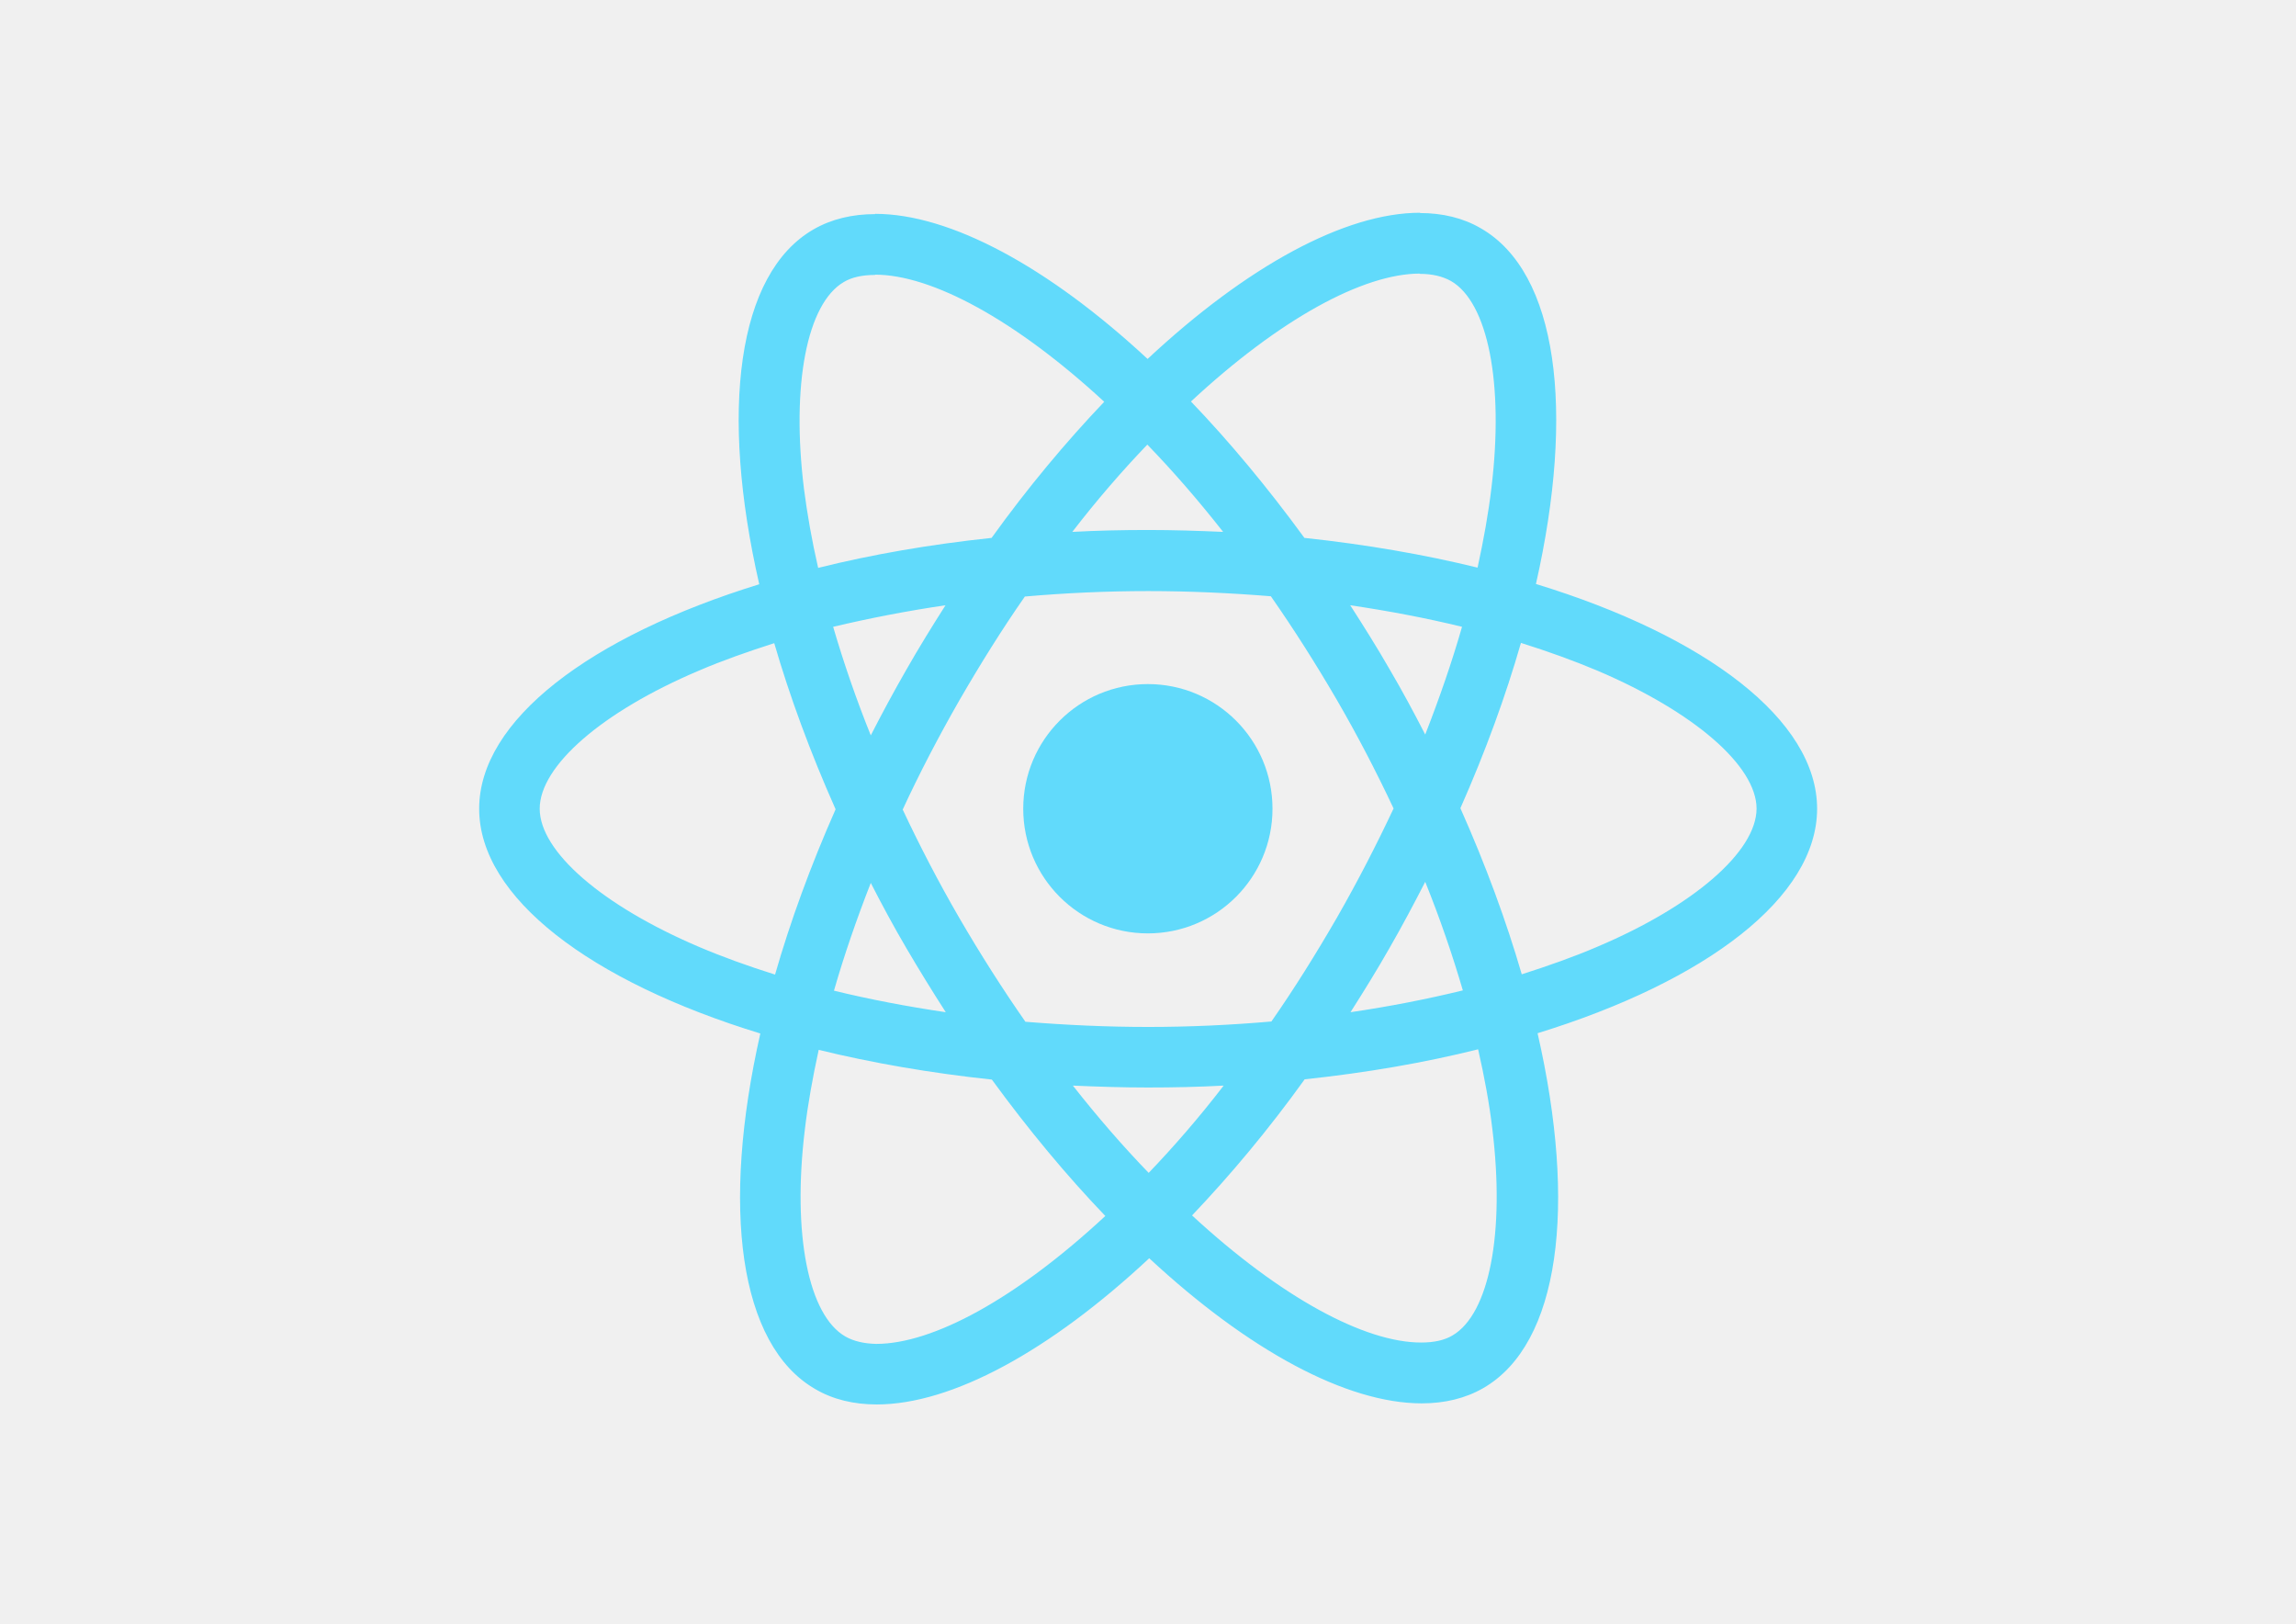
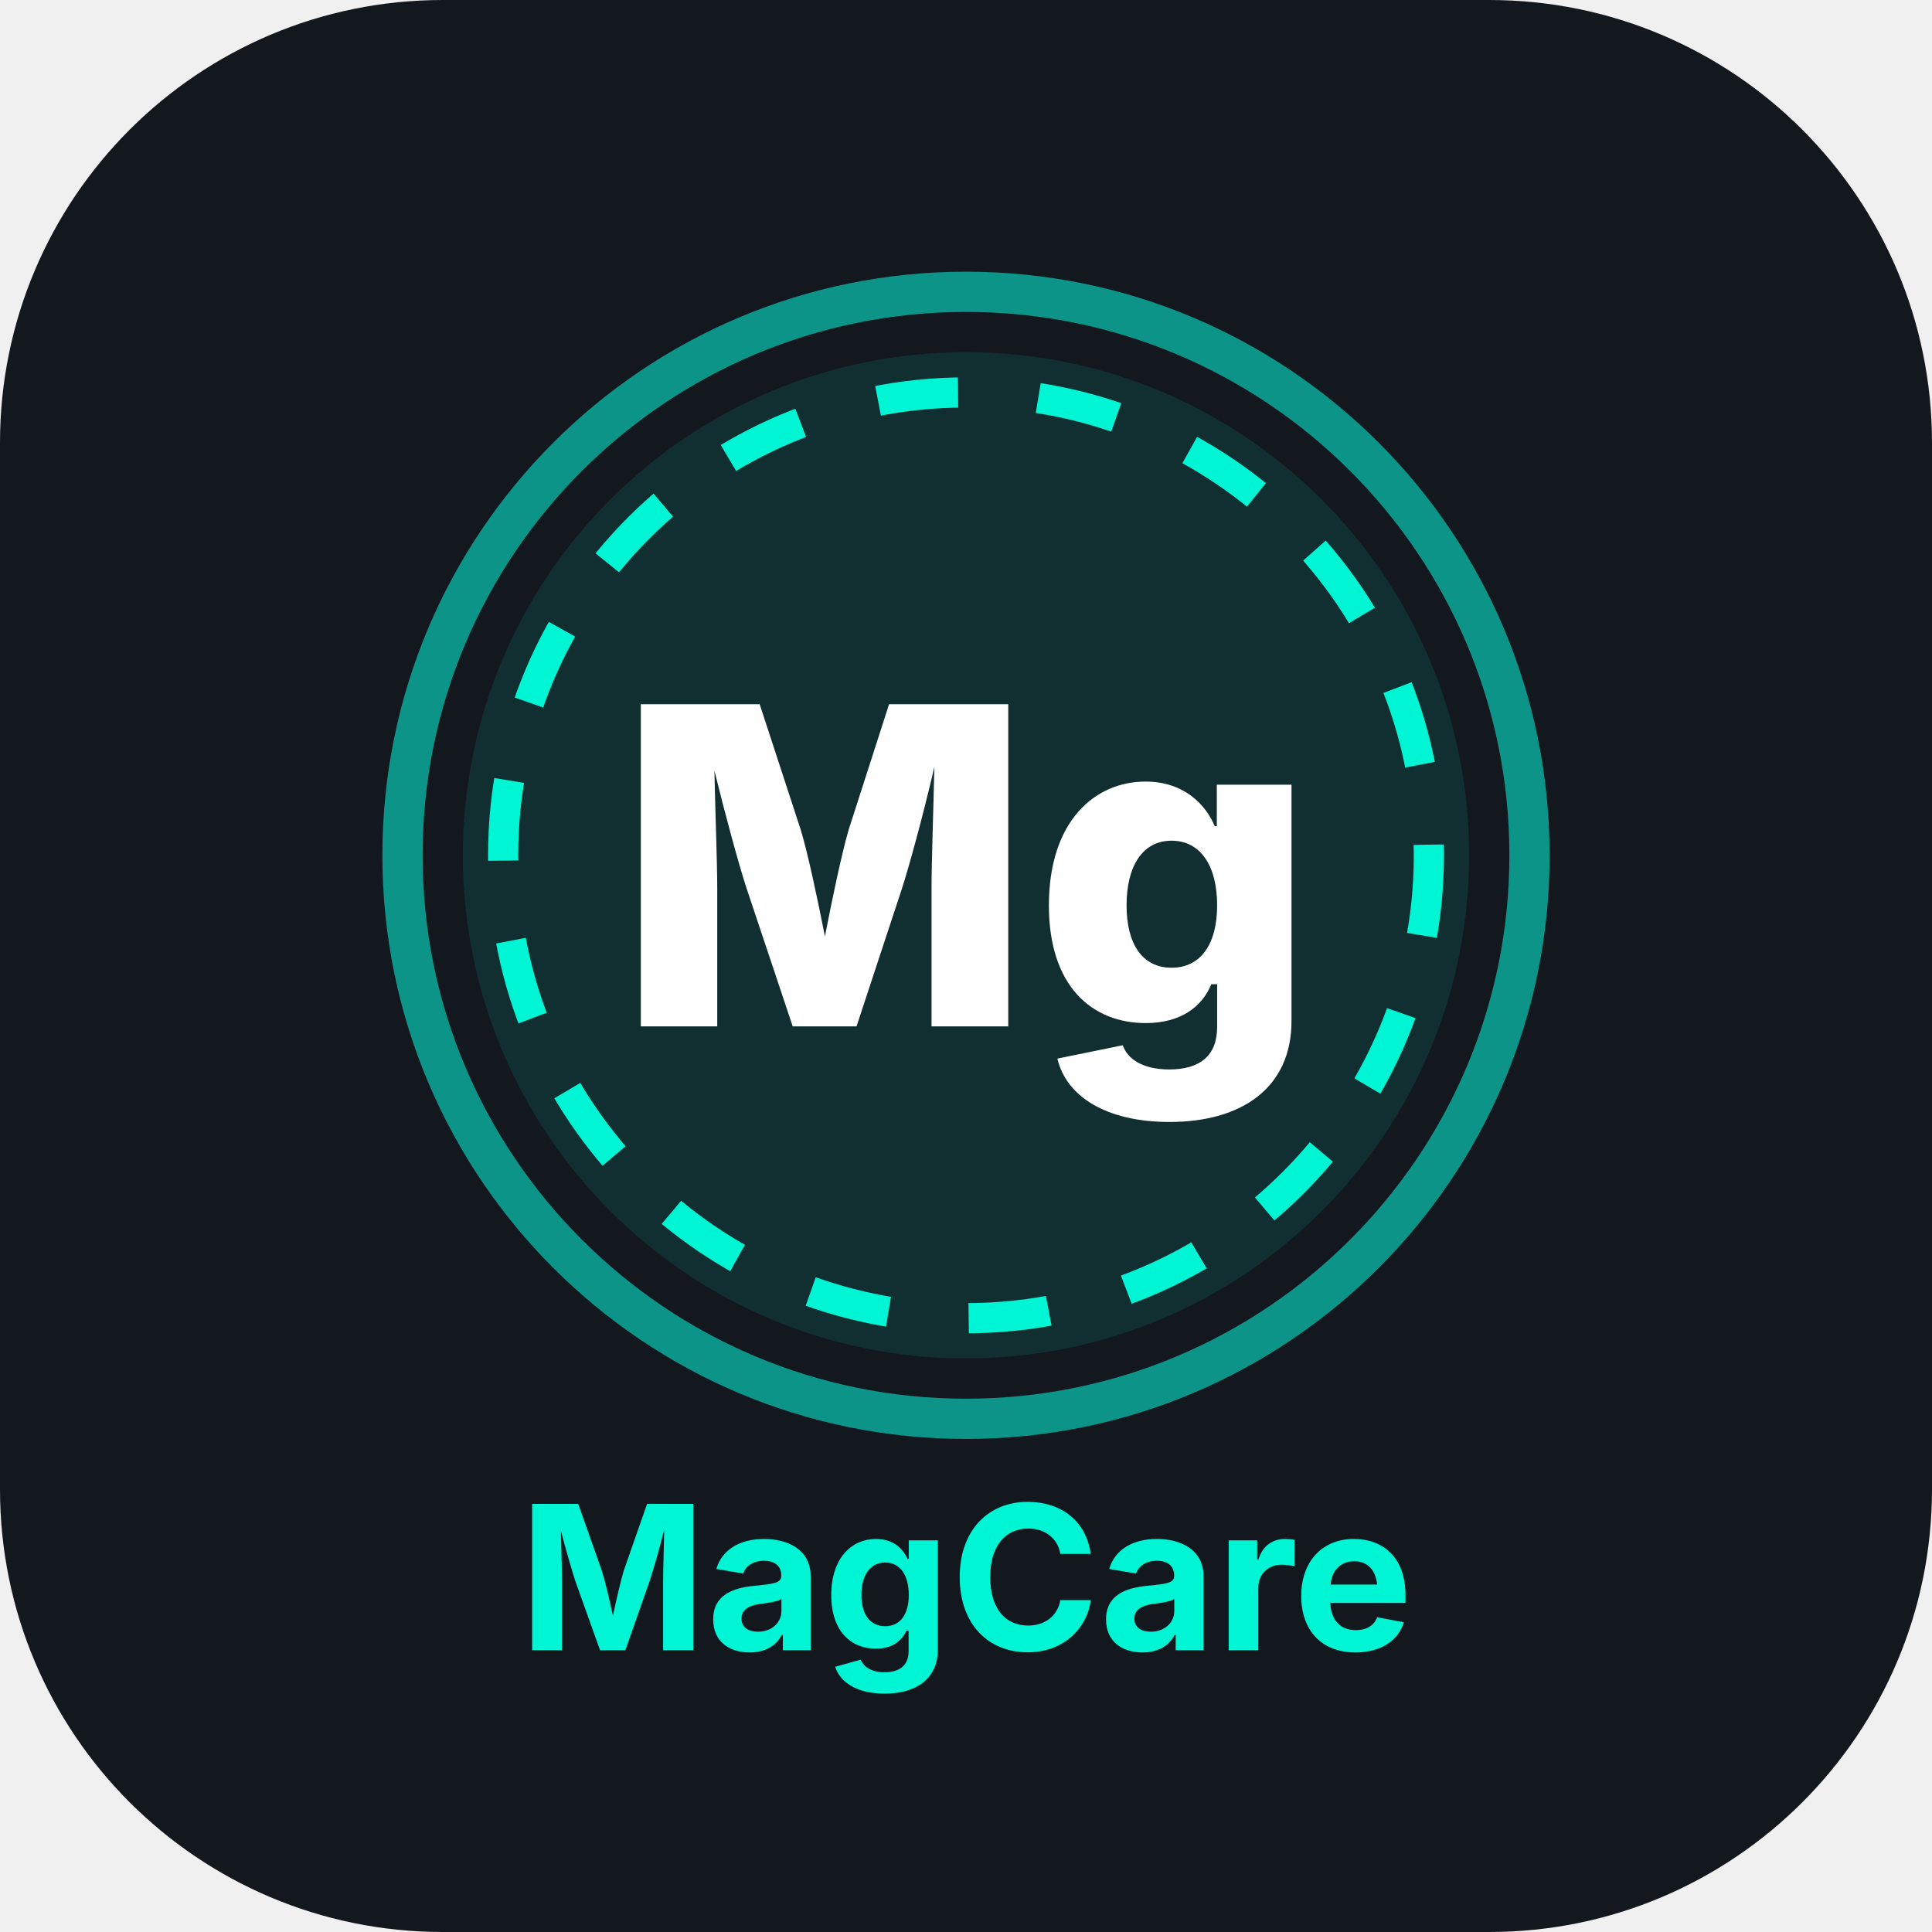
- <svg xmlns="http://www.w3.org/2000/svg" viewBox="0 0 841.9 595.3">
-   <g fill="#61DAFB">
-     <path d="M666.3 296.5c0-32.5-40.7-63.3-103.1-82.4 14.4-63.6 8-114.2-20.2-130.4-6.5-3.8-14.1-5.6-22.4-5.6v22.3c4.6 0 8.3.9 11.4 2.6 13.6 7.8 19.5 37.5 14.9 75.7-1.1 9.4-2.9 19.3-5.1 29.4-19.6-4.8-41-8.5-63.5-10.9-13.5-18.5-27.5-35.3-41.6-50 32.6-30.3 63.2-46.9 84-46.9V78c-27.5 0-63.5 19.6-99.9 53.6-36.4-33.8-72.4-53.2-99.9-53.2v22.3c20.7 0 51.4 16.5 84 46.6-14 14.7-28 31.4-41.3 49.9-22.6 2.4-44 6.1-63.6 11-2.3-10-4-19.7-5.2-29-4.7-38.2 1.1-67.9 14.6-75.8 3-1.8 6.9-2.6 11.5-2.6V78.5c-8.4 0-16 1.8-22.6 5.6-28.1 16.2-34.4 66.7-19.9 130.1-62.2 19.2-102.7 49.9-102.7 82.3 0 32.5 40.7 63.3 103.1 82.4-14.4 63.6-8 114.2 20.2 130.4 6.5 3.8 14.1 5.6 22.5 5.6 27.5 0 63.5-19.6 99.9-53.6 36.4 33.8 72.4 53.2 99.9 53.2 8.4 0 16-1.8 22.6-5.6 28.1-16.2 34.4-66.7 19.9-130.1 62-19.1 102.5-49.9 102.5-82.3zm-130.2-66.7c-3.7 12.9-8.3 26.2-13.5 39.5-4.1-8-8.4-16-13.1-24-4.6-8-9.5-15.8-14.4-23.4 14.2 2.1 27.9 4.7 41 7.9zm-45.8 106.5c-7.8 13.5-15.8 26.3-24.1 38.2-14.9 1.3-30 2-45.2 2-15.1 0-30.2-.7-45-1.9-8.3-11.9-16.4-24.6-24.2-38-7.6-13.1-14.5-26.4-20.8-39.8 6.2-13.4 13.2-26.8 20.7-39.9 7.8-13.5 15.8-26.3 24.1-38.2 14.9-1.3 30-2 45.2-2 15.1 0 30.2.7 45 1.9 8.3 11.9 16.4 24.6 24.2 38 7.6 13.1 14.5 26.4 20.8 39.8-6.3 13.4-13.2 26.8-20.7 39.9zm32.3-13c5.4 13.4 10 26.8 13.8 39.8-13.1 3.2-26.9 5.9-41.2 8 4.9-7.7 9.8-15.6 14.4-23.7 4.6-8 8.9-16.1 13-24.1zM421.2 430c-9.3-9.6-18.6-20.3-27.8-32 9 .4 18.2.7 27.5.7 9.4 0 18.7-.2 27.8-.7-9 11.7-18.3 22.4-27.5 32zm-74.4-58.9c-14.2-2.1-27.9-4.7-41-7.9 3.7-12.9 8.3-26.2 13.5-39.5 4.1 8 8.4 16 13.1 24 4.7 8 9.5 15.8 14.4 23.4zM420.7 163c9.3 9.6 18.6 20.3 27.8 32-9-.4-18.2-.7-27.5-.7-9.4 0-18.7.2-27.8.7 9-11.7 18.3-22.4 27.5-32zm-74 58.9c-4.9 7.7-9.8 15.6-14.4 23.7-4.6 8-8.9 16-13 24-5.4-13.4-10-26.8-13.8-39.8 13.1-3.1 26.9-5.8 41.2-7.9zm-90.5 125.2c-35.4-15.1-58.3-34.9-58.3-50.6 0-15.7 22.9-35.6 58.3-50.6 8.6-3.7 18-7 27.7-10.1 5.7 19.6 13.2 40 22.5 60.9-9.2 20.8-16.6 41.1-22.2 60.6-9.9-3.1-19.3-6.5-28-10.2zM310 490c-13.6-7.8-19.5-37.5-14.9-75.7 1.1-9.4 2.9-19.3 5.1-29.4 19.6 4.8 41 8.5 63.5 10.9 13.5 18.5 27.5 35.3 41.6 50-32.6 30.3-63.2 46.9-84 46.9-4.5-.1-8.3-1-11.3-2.7zm237.2-76.2c4.7 38.2-1.1 67.9-14.6 75.8-3 1.8-6.9 2.6-11.5 2.6-20.7 0-51.4-16.5-84-46.6 14-14.7 28-31.4 41.3-49.9 22.6-2.4 44-6.1 63.6-11 2.3 10.1 4.1 19.8 5.2 29.1zm38.5-66.7c-8.6 3.7-18 7-27.7 10.1-5.7-19.6-13.2-40-22.5-60.9 9.2-20.8 16.6-41.1 22.2-60.6 9.9 3.1 19.3 6.5 28.1 10.2 35.4 15.1 58.3 34.9 58.3 50.6-.1 15.7-23 35.6-58.4 50.6zM320.8 78.4z" />
-     <circle cx="420.9" cy="296.5" r="45.7" />
-     <path d="M520.5 78.1z" />
-   </g>
+ <svg viewBox="0 0 192 192" width="192" height="192">
+   <rect width="192" height="192" rx="44" fill="#13181e" />
+   <circle cx="96" cy="85" r="50" fill="#00f5d4" opacity="0.1" />
+   <circle cx="96" cy="85" r="56" fill="none" stroke="#0d9488" stroke-width="4" />
+   <circle cx="96" cy="85" r="46" fill="none" stroke="#00f5d4" stroke-width="3" stroke-dasharray="8 8" />
+   <text x="96" y="102" font-family="system-ui, -apple-system, sans-serif" font-size="44" font-weight="800" fill="#ffffff" text-anchor="middle">Mg</text>
+   <text x="96" y="164" font-family="system-ui, -apple-system, sans-serif" font-size="20" font-weight="700" fill="#00f5d4" text-anchor="middle">MagCare</text>
</svg>
